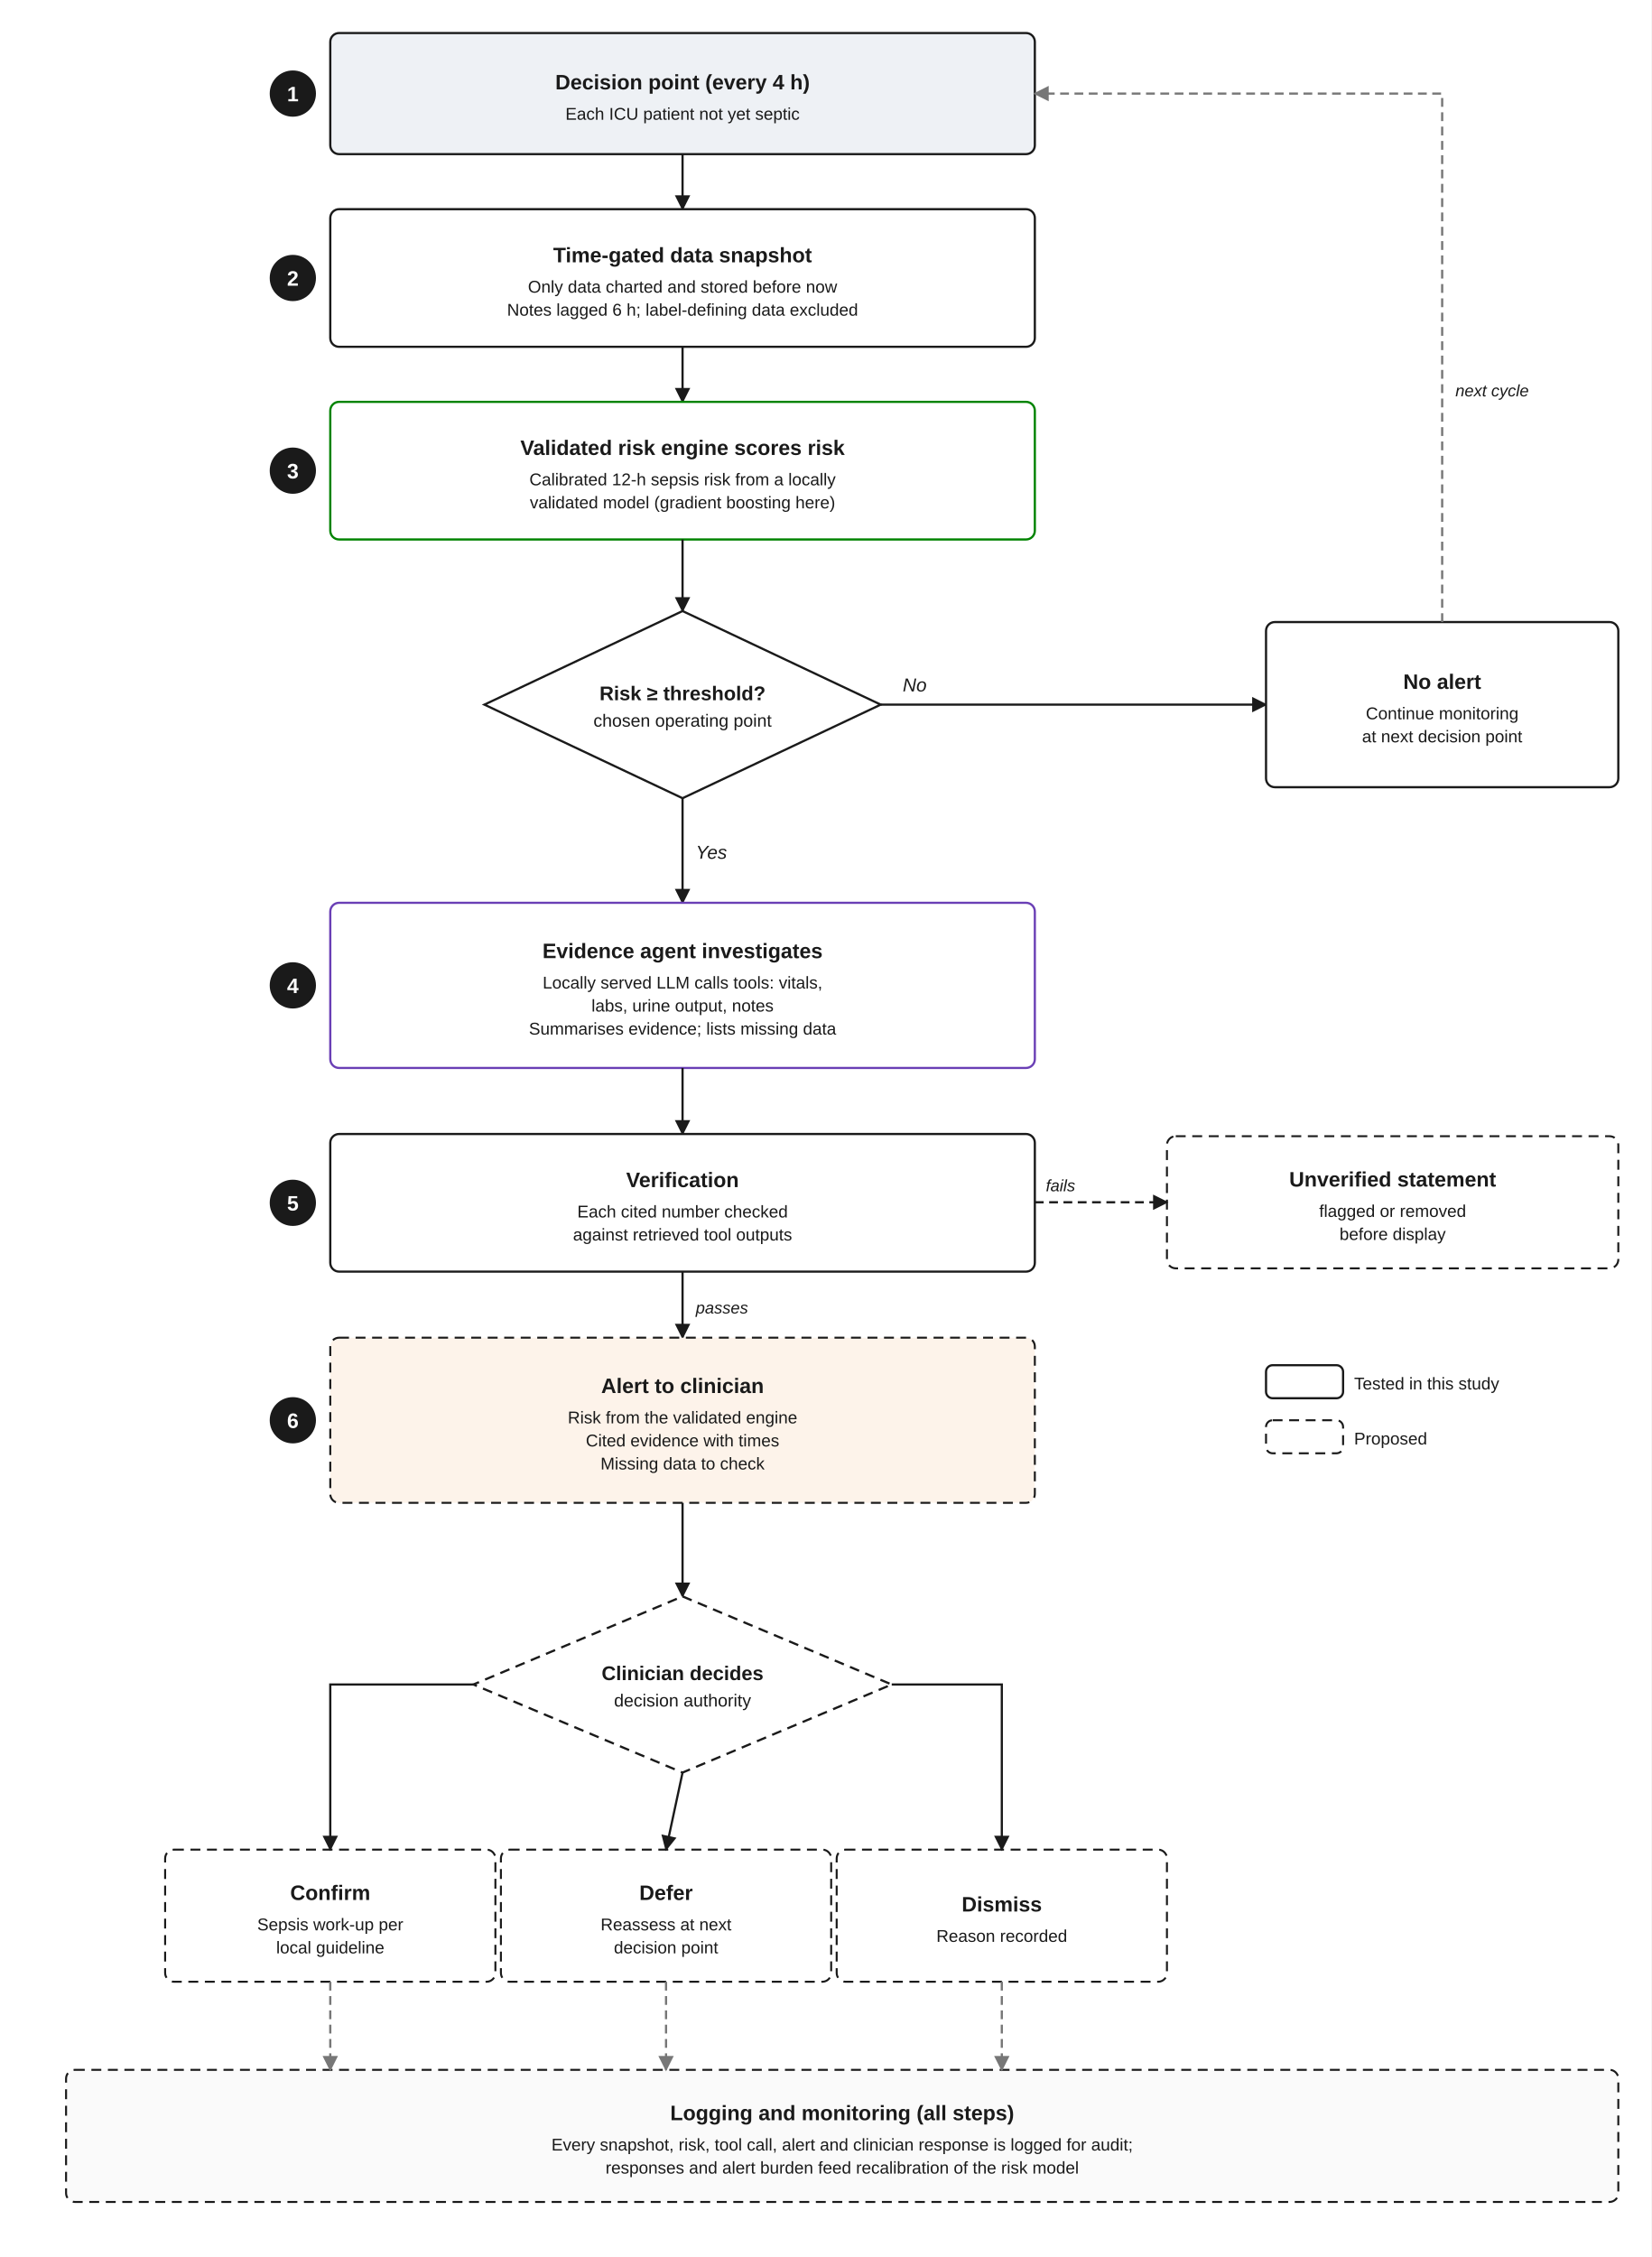
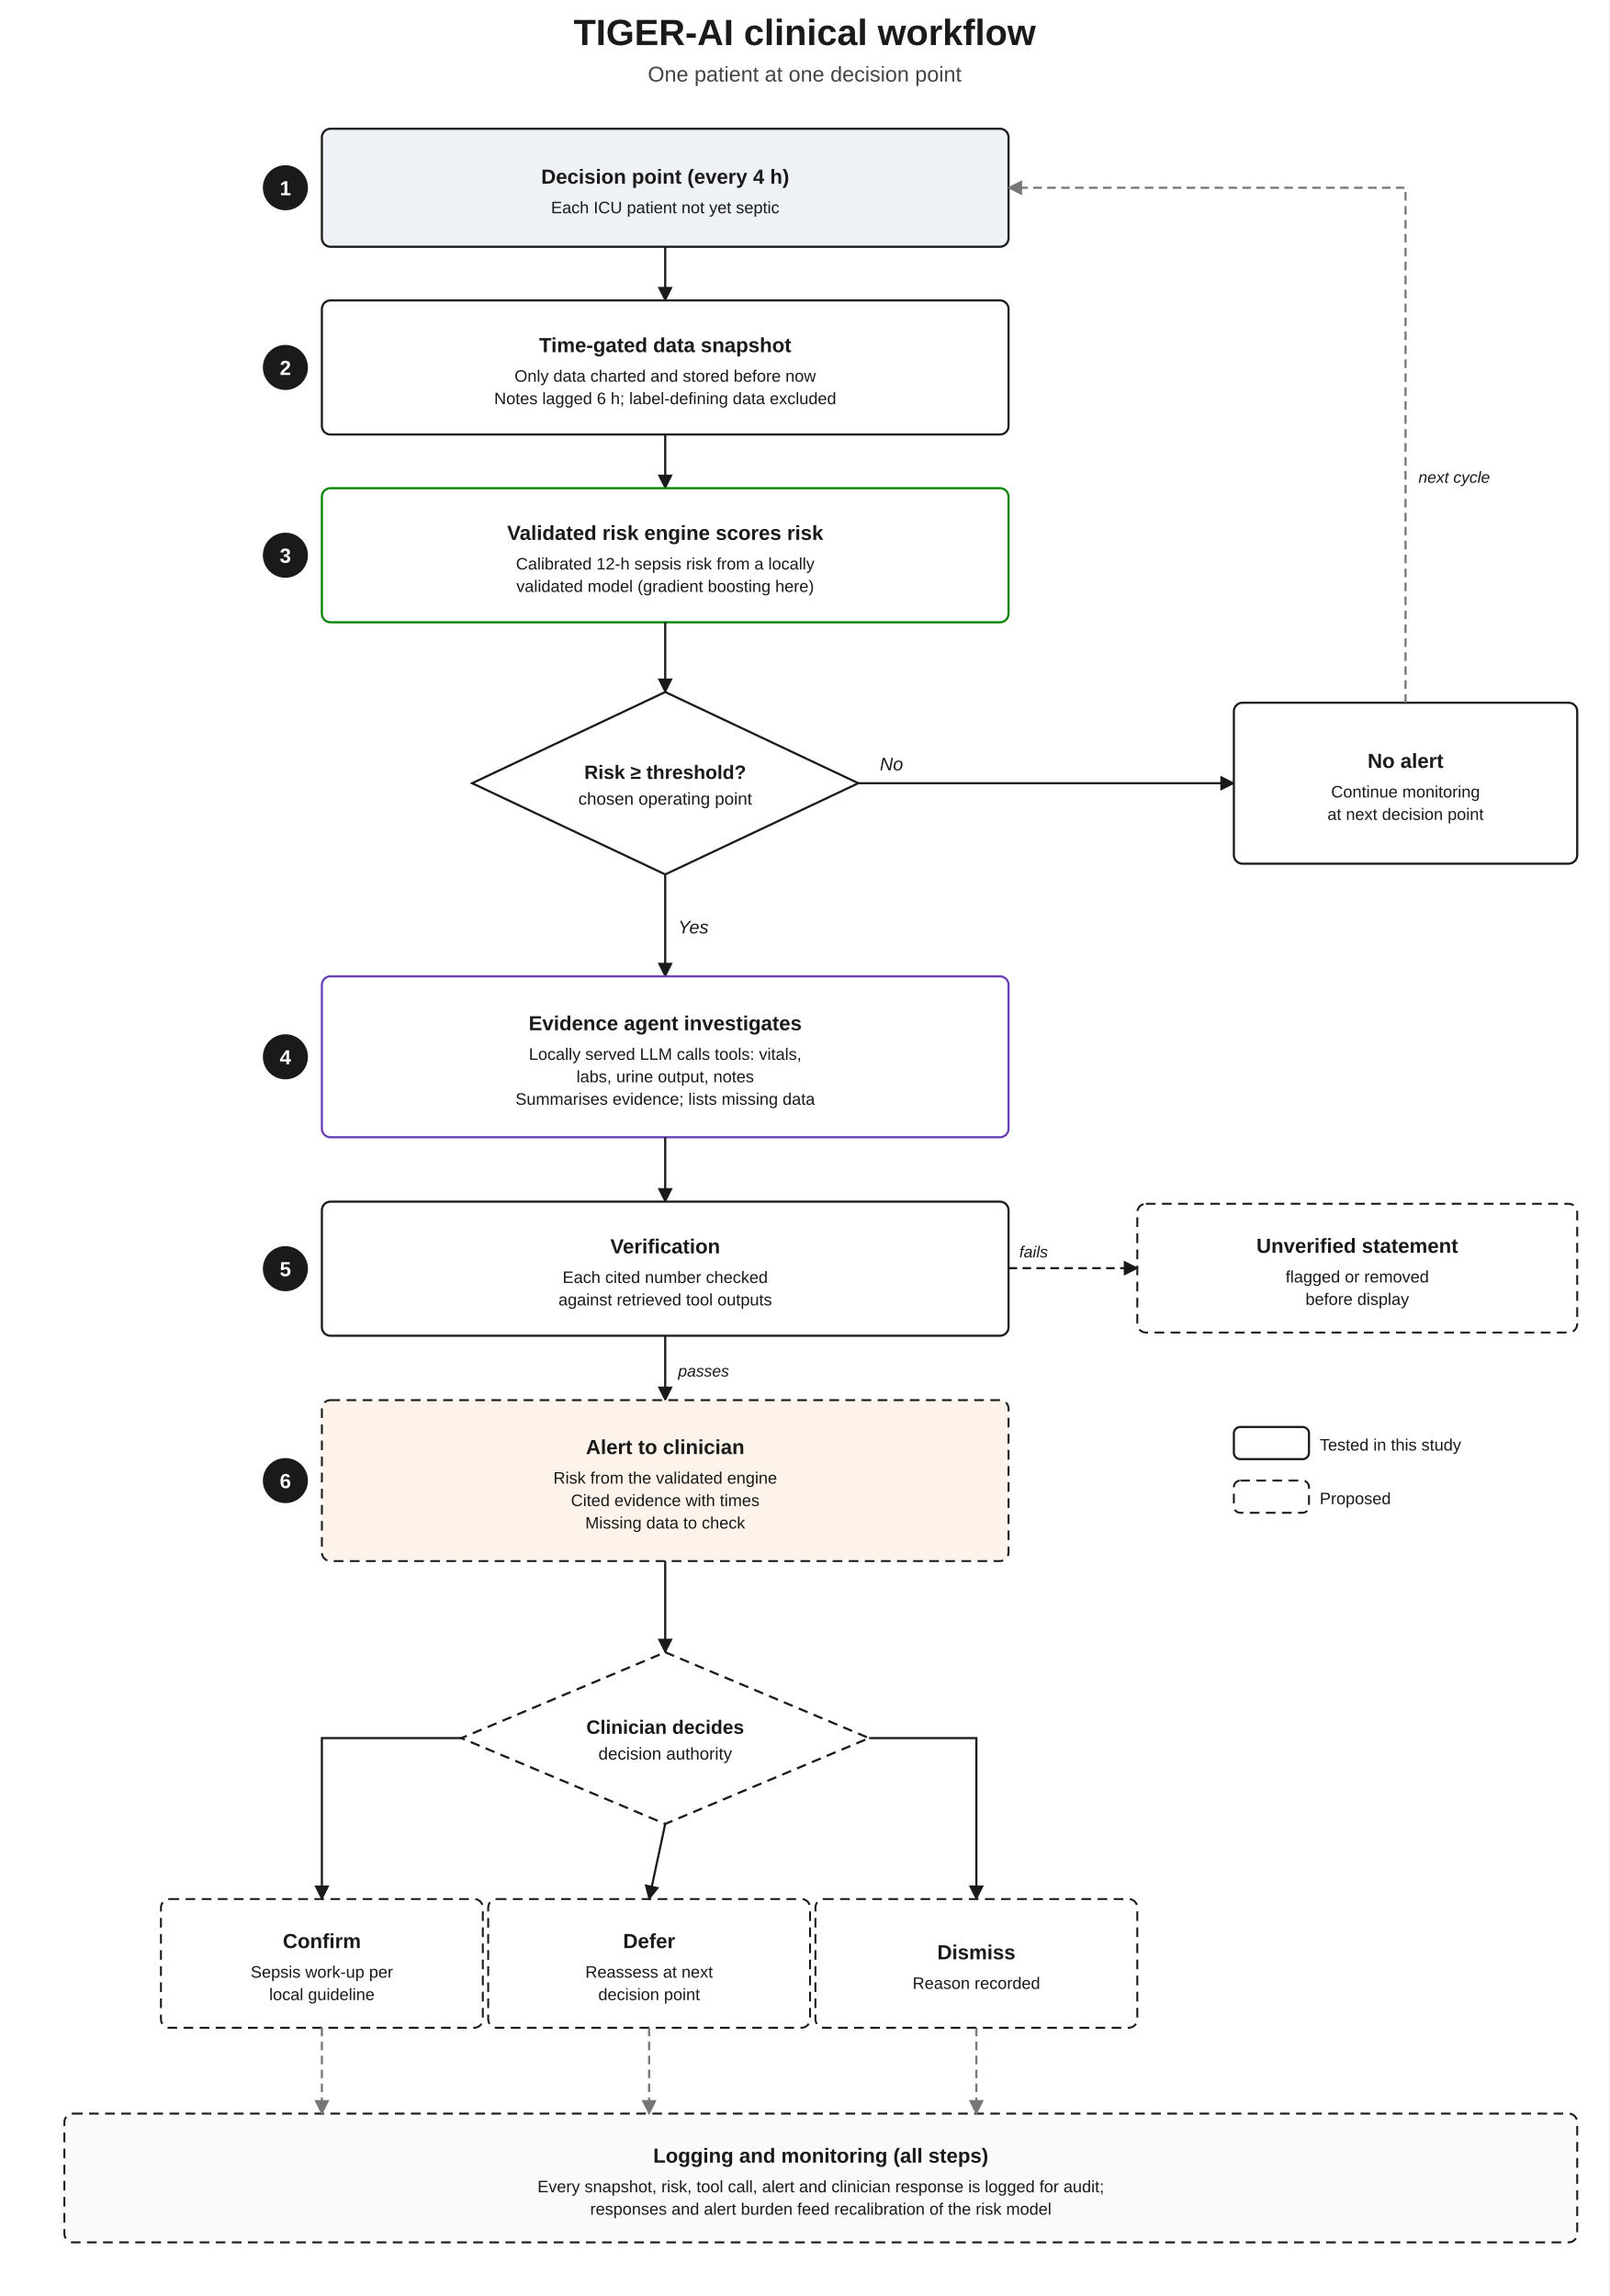
- <svg xmlns="http://www.w3.org/2000/svg" viewBox="0 0 1500 2050" width="1500" height="2050" font-family="Liberation Sans, Arial, Helvetica, sans-serif">
+ <svg xmlns="http://www.w3.org/2000/svg" viewBox="0 -90 1500 2140" width="1500" height="2140" font-family="Liberation Sans, Arial, Helvetica, sans-serif">
+   <rect x="0" y="-90" width="1500" height="90" fill="#ffffff" />
+   <text x="750.0" y="-48" text-anchor="middle" font-size="34" font-weight="bold" fill="#1a1a1a">TIGER-AI clinical workflow</text>
+   <text x="750.0" y="-14" text-anchor="middle" font-size="20" fill="#444444">One patient at one decision point</text>
  <defs>
    <marker id="ah" viewBox="0 0 10 10" refX="9" refY="5" markerWidth="7" markerHeight="7" orient="auto-start-reverse">
      <path d="M0,0 L10,5 L0,10 z" fill="#1a1a1a" />
    </marker>
    <marker id="ahg" viewBox="0 0 10 10" refX="9" refY="5" markerWidth="7" markerHeight="7" orient="auto-start-reverse">
      <path d="M0,0 L10,5 L0,10 z" fill="#777" />
    </marker>
  </defs>
  <rect width="1500" height="2050" fill="#fff" />
  <rect x="300.0" y="30" width="640" height="110" rx="8" fill="#eef1f5" stroke="#1a1a1a" stroke-width="2" />
  <text x="620.0" y="81.188" text-anchor="middle" font-size="19" font-weight="bold" fill="#1a1a1a">Decision point (every 4 h)</text>
  <text x="620.0" y="108.763" text-anchor="middle" font-size="15.5" fill="#1a1a1a">Each ICU patient not yet septic</text>
  <circle cx="266.0" cy="85.0" r="21" fill="#1a1a1a" />
  <text x="266.0" y="92.0" text-anchor="middle" font-size="19" font-weight="bold" fill="#fff">1</text>
  <polyline points="620,140 620,190" fill="none" stroke="#1a1a1a" stroke-width="2" marker-end="url(#ah)" />
  <rect x="300.0" y="190" width="640" height="125" rx="8" fill="#fff" stroke="#1a1a1a" stroke-width="2" />
  <text x="620.0" y="238.225" text-anchor="middle" font-size="19" font-weight="bold" fill="#1a1a1a">Time-gated data snapshot</text>
  <text x="620.0" y="265.8" text-anchor="middle" font-size="15.5" fill="#1a1a1a">Only data charted and stored before now</text>
  <text x="620.0" y="286.725" text-anchor="middle" font-size="15.5" fill="#1a1a1a">Notes lagged 6 h; label-defining data excluded</text>
  <circle cx="266.0" cy="252.5" r="21" fill="#1a1a1a" />
  <text x="266.0" y="259.5" text-anchor="middle" font-size="19" font-weight="bold" fill="#fff">2</text>
  <polyline points="620,315 620,365" fill="none" stroke="#1a1a1a" stroke-width="2" marker-end="url(#ah)" />
  <rect x="300.0" y="365" width="640" height="125" rx="8" fill="#fff" stroke="#008300" stroke-width="2" />
  <text x="620.0" y="413.225" text-anchor="middle" font-size="19" font-weight="bold" fill="#1a1a1a">Validated risk engine scores risk</text>
  <text x="620.0" y="440.8" text-anchor="middle" font-size="15.5" fill="#1a1a1a">Calibrated 12-h sepsis risk from a locally</text>
  <text x="620.0" y="461.725" text-anchor="middle" font-size="15.5" fill="#1a1a1a">validated model (gradient boosting here)</text>
  <circle cx="266.0" cy="427.5" r="21" fill="#1a1a1a" />
  <text x="266.0" y="434.5" text-anchor="middle" font-size="19" font-weight="bold" fill="#fff">3</text>
  <polyline points="620,490 620,555" fill="none" stroke="#1a1a1a" stroke-width="2" marker-end="url(#ah)" />
  <polygon points="620,555.0 800.0,640 620,725.0 440.0,640" fill="#fff" stroke="#1a1a1a" stroke-width="2" />
  <text x="620" y="636" text-anchor="middle" font-size="18" font-weight="bold" fill="#1a1a1a">Risk ≥ threshold?</text>
  <text x="620" y="660" text-anchor="middle" font-size="16" fill="#1a1a1a">chosen operating point</text>
  <polyline points="800,640 1150,640" fill="none" stroke="#1a1a1a" stroke-width="2" marker-end="url(#ah)" />
  <text x="820" y="628.0" text-anchor="start" font-size="17" font-style="italic" fill="#1a1a1a">No</text>
  <rect x="1150" y="565" width="320" height="150" rx="8" fill="#fff" stroke="#1a1a1a" stroke-width="2" />
  <text x="1310.0" y="625.725" text-anchor="middle" font-size="19" font-weight="bold" fill="#1a1a1a">No alert</text>
  <text x="1310.0" y="653.3" text-anchor="middle" font-size="15.5" fill="#1a1a1a">Continue monitoring</text>
  <text x="1310.0" y="674.225" text-anchor="middle" font-size="15.5" fill="#1a1a1a">at next decision point</text>
  <polyline points="1310,565 1310,85 940.0,85" fill="none" stroke="#777" stroke-width="2" stroke-dasharray="8,5" marker-end="url(#ahg)" />
  <text x="1322" y="360.0" text-anchor="start" font-size="15" font-style="italic" fill="#1a1a1a">next cycle</text>
  <polyline points="620,725 620,820" fill="none" stroke="#1a1a1a" stroke-width="2" marker-end="url(#ah)" />
  <text x="632" y="780.0" text-anchor="start" font-size="17" font-style="italic" fill="#1a1a1a">Yes</text>
  <rect x="300.0" y="820" width="640" height="150" rx="8" fill="#fff" stroke="#6a3fb5" stroke-width="2" />
  <text x="620.0" y="870.262" text-anchor="middle" font-size="19" font-weight="bold" fill="#1a1a1a">Evidence agent investigates</text>
  <text x="620.0" y="897.837" text-anchor="middle" font-size="15.5" fill="#1a1a1a">Locally served LLM calls tools: vitals,</text>
  <text x="620.0" y="918.762" text-anchor="middle" font-size="15.5" fill="#1a1a1a">labs, urine output, notes</text>
  <text x="620.0" y="939.687" text-anchor="middle" font-size="15.5" fill="#1a1a1a">Summarises evidence; lists missing data</text>
  <circle cx="266.0" cy="895.0" r="21" fill="#1a1a1a" />
  <text x="266.0" y="902.0" text-anchor="middle" font-size="19" font-weight="bold" fill="#fff">4</text>
  <polyline points="620,970 620,1030" fill="none" stroke="#1a1a1a" stroke-width="2" marker-end="url(#ah)" />
  <rect x="300.0" y="1030" width="640" height="125" rx="8" fill="#fff" stroke="#1a1a1a" stroke-width="2" />
  <text x="620.0" y="1078.225" text-anchor="middle" font-size="19" font-weight="bold" fill="#1a1a1a">Verification</text>
  <text x="620.0" y="1105.8" text-anchor="middle" font-size="15.5" fill="#1a1a1a">Each cited number checked</text>
  <text x="620.0" y="1126.725" text-anchor="middle" font-size="15.5" fill="#1a1a1a">against retrieved tool outputs</text>
  <circle cx="266.0" cy="1092.5" r="21" fill="#1a1a1a" />
  <text x="266.0" y="1099.5" text-anchor="middle" font-size="19" font-weight="bold" fill="#fff">5</text>
  <rect x="1060" y="1032" width="410" height="120" rx="8" fill="#fff" stroke="#1a1a1a" stroke-width="1.8" stroke-dasharray="9,6" />
  <text x="1265.0" y="1077.725" text-anchor="middle" font-size="19" font-weight="bold" fill="#1a1a1a">Unverified statement</text>
  <text x="1265.0" y="1105.3" text-anchor="middle" font-size="15.5" fill="#1a1a1a">flagged or removed</text>
  <text x="1265.0" y="1126.225" text-anchor="middle" font-size="15.5" fill="#1a1a1a">before display</text>
  <polyline points="940.0,1092 1060,1092" fill="none" stroke="#1a1a1a" stroke-width="2" stroke-dasharray="8,5" marker-end="url(#ah)" />
  <text x="950.0" y="1082.0" text-anchor="start" font-size="15" font-style="italic" fill="#1a1a1a">fails</text>
  <polyline points="620,1155 620,1215" fill="none" stroke="#1a1a1a" stroke-width="2" marker-end="url(#ah)" />
  <text x="632" y="1193.0" text-anchor="start" font-size="15" font-style="italic" fill="#1a1a1a">passes</text>
  <rect x="300.0" y="1215" width="640" height="150" rx="8" fill="#fdf3ea" stroke="#1a1a1a" stroke-width="1.8" stroke-dasharray="9,6" />
  <text x="620.0" y="1265.263" text-anchor="middle" font-size="19" font-weight="bold" fill="#1a1a1a">Alert to clinician</text>
  <text x="620.0" y="1292.838" text-anchor="middle" font-size="15.5" fill="#1a1a1a">Risk from the validated engine</text>
  <text x="620.0" y="1313.763" text-anchor="middle" font-size="15.5" fill="#1a1a1a">Cited evidence with times</text>
  <text x="620.0" y="1334.688" text-anchor="middle" font-size="15.5" fill="#1a1a1a">Missing data to check</text>
  <circle cx="266.0" cy="1290.0" r="21" fill="#1a1a1a" />
  <text x="266.0" y="1297.0" text-anchor="middle" font-size="19" font-weight="bold" fill="#fff">6</text>
  <polyline points="620,1365 620,1450" fill="none" stroke="#1a1a1a" stroke-width="2" marker-end="url(#ah)" />
  <polygon points="620,1450.0 810.0,1530 620,1610.0 430.0,1530" fill="#fff" stroke="#1a1a1a" stroke-width="2" stroke-dasharray="9,6" />
  <text x="620" y="1526" text-anchor="middle" font-size="18" font-weight="bold" fill="#1a1a1a">Clinician decides</text>
  <text x="620" y="1550" text-anchor="middle" font-size="16" fill="#1a1a1a">decision authority</text>
  <rect x="150" y="1680" width="300" height="120" rx="8" fill="#fff" stroke="#1a1a1a" stroke-width="1.8" stroke-dasharray="9,6" />
  <text x="300.0" y="1725.725" text-anchor="middle" font-size="19" font-weight="bold" fill="#1a1a1a">Confirm</text>
  <text x="300.0" y="1753.3" text-anchor="middle" font-size="15.5" fill="#1a1a1a">Sepsis work-up per</text>
  <text x="300.0" y="1774.225" text-anchor="middle" font-size="15.5" fill="#1a1a1a">local guideline</text>
  <rect x="455" y="1680" width="300" height="120" rx="8" fill="#fff" stroke="#1a1a1a" stroke-width="1.8" stroke-dasharray="9,6" />
  <text x="605.0" y="1725.725" text-anchor="middle" font-size="19" font-weight="bold" fill="#1a1a1a">Defer</text>
  <text x="605.0" y="1753.3" text-anchor="middle" font-size="15.5" fill="#1a1a1a">Reassess at next</text>
  <text x="605.0" y="1774.225" text-anchor="middle" font-size="15.5" fill="#1a1a1a">decision point</text>
  <rect x="760" y="1680" width="300" height="120" rx="8" fill="#fff" stroke="#1a1a1a" stroke-width="1.8" stroke-dasharray="9,6" />
  <text x="910.0" y="1736.188" text-anchor="middle" font-size="19" font-weight="bold" fill="#1a1a1a">Dismiss</text>
  <text x="910.0" y="1763.763" text-anchor="middle" font-size="15.5" fill="#1a1a1a">Reason recorded</text>
  <polyline points="430,1530 300,1530 300,1680" fill="none" stroke="#1a1a1a" stroke-width="2" marker-end="url(#ah)" />
  <polyline points="620,1610 605,1680" fill="none" stroke="#1a1a1a" stroke-width="2" marker-end="url(#ah)" />
  <polyline points="810,1530 910,1530 910,1680" fill="none" stroke="#1a1a1a" stroke-width="2" marker-end="url(#ah)" />
  <rect x="60" y="1880" width="1410" height="120" rx="8" fill="#fafafa" stroke="#1a1a1a" stroke-width="1.8" stroke-dasharray="9,6" />
  <text x="765.0" y="1925.725" text-anchor="middle" font-size="19" font-weight="bold" fill="#1a1a1a">Logging and monitoring (all steps)</text>
  <text x="765.0" y="1953.3" text-anchor="middle" font-size="15.5" fill="#1a1a1a">Every snapshot, risk, tool call, alert and clinician response is logged for audit;</text>
  <text x="765.0" y="1974.225" text-anchor="middle" font-size="15.5" fill="#1a1a1a">responses and alert burden feed recalibration of the risk model</text>
  <polyline points="300,1800 300,1880" fill="none" stroke="#777" stroke-width="2" stroke-dasharray="8,5" marker-end="url(#ahg)" />
  <polyline points="605,1800 605,1880" fill="none" stroke="#777" stroke-width="2" stroke-dasharray="8,5" marker-end="url(#ahg)" />
  <polyline points="910,1800 910,1880" fill="none" stroke="#777" stroke-width="2" stroke-dasharray="8,5" marker-end="url(#ahg)" />
  <rect x="1150" y="1240" width="70" height="30" rx="6" fill="#fff" stroke="#1a1a1a" stroke-width="2" />
  <text x="1230" y="1262" font-size="15.5" fill="#1a1a1a">Tested in this study</text>
  <rect x="1150" y="1290" width="70" height="30" rx="6" fill="#fff" stroke="#1a1a1a" stroke-width="1.8" stroke-dasharray="9,6" />
  <text x="1230" y="1312" font-size="15.5" fill="#1a1a1a">Proposed</text>
</svg>
